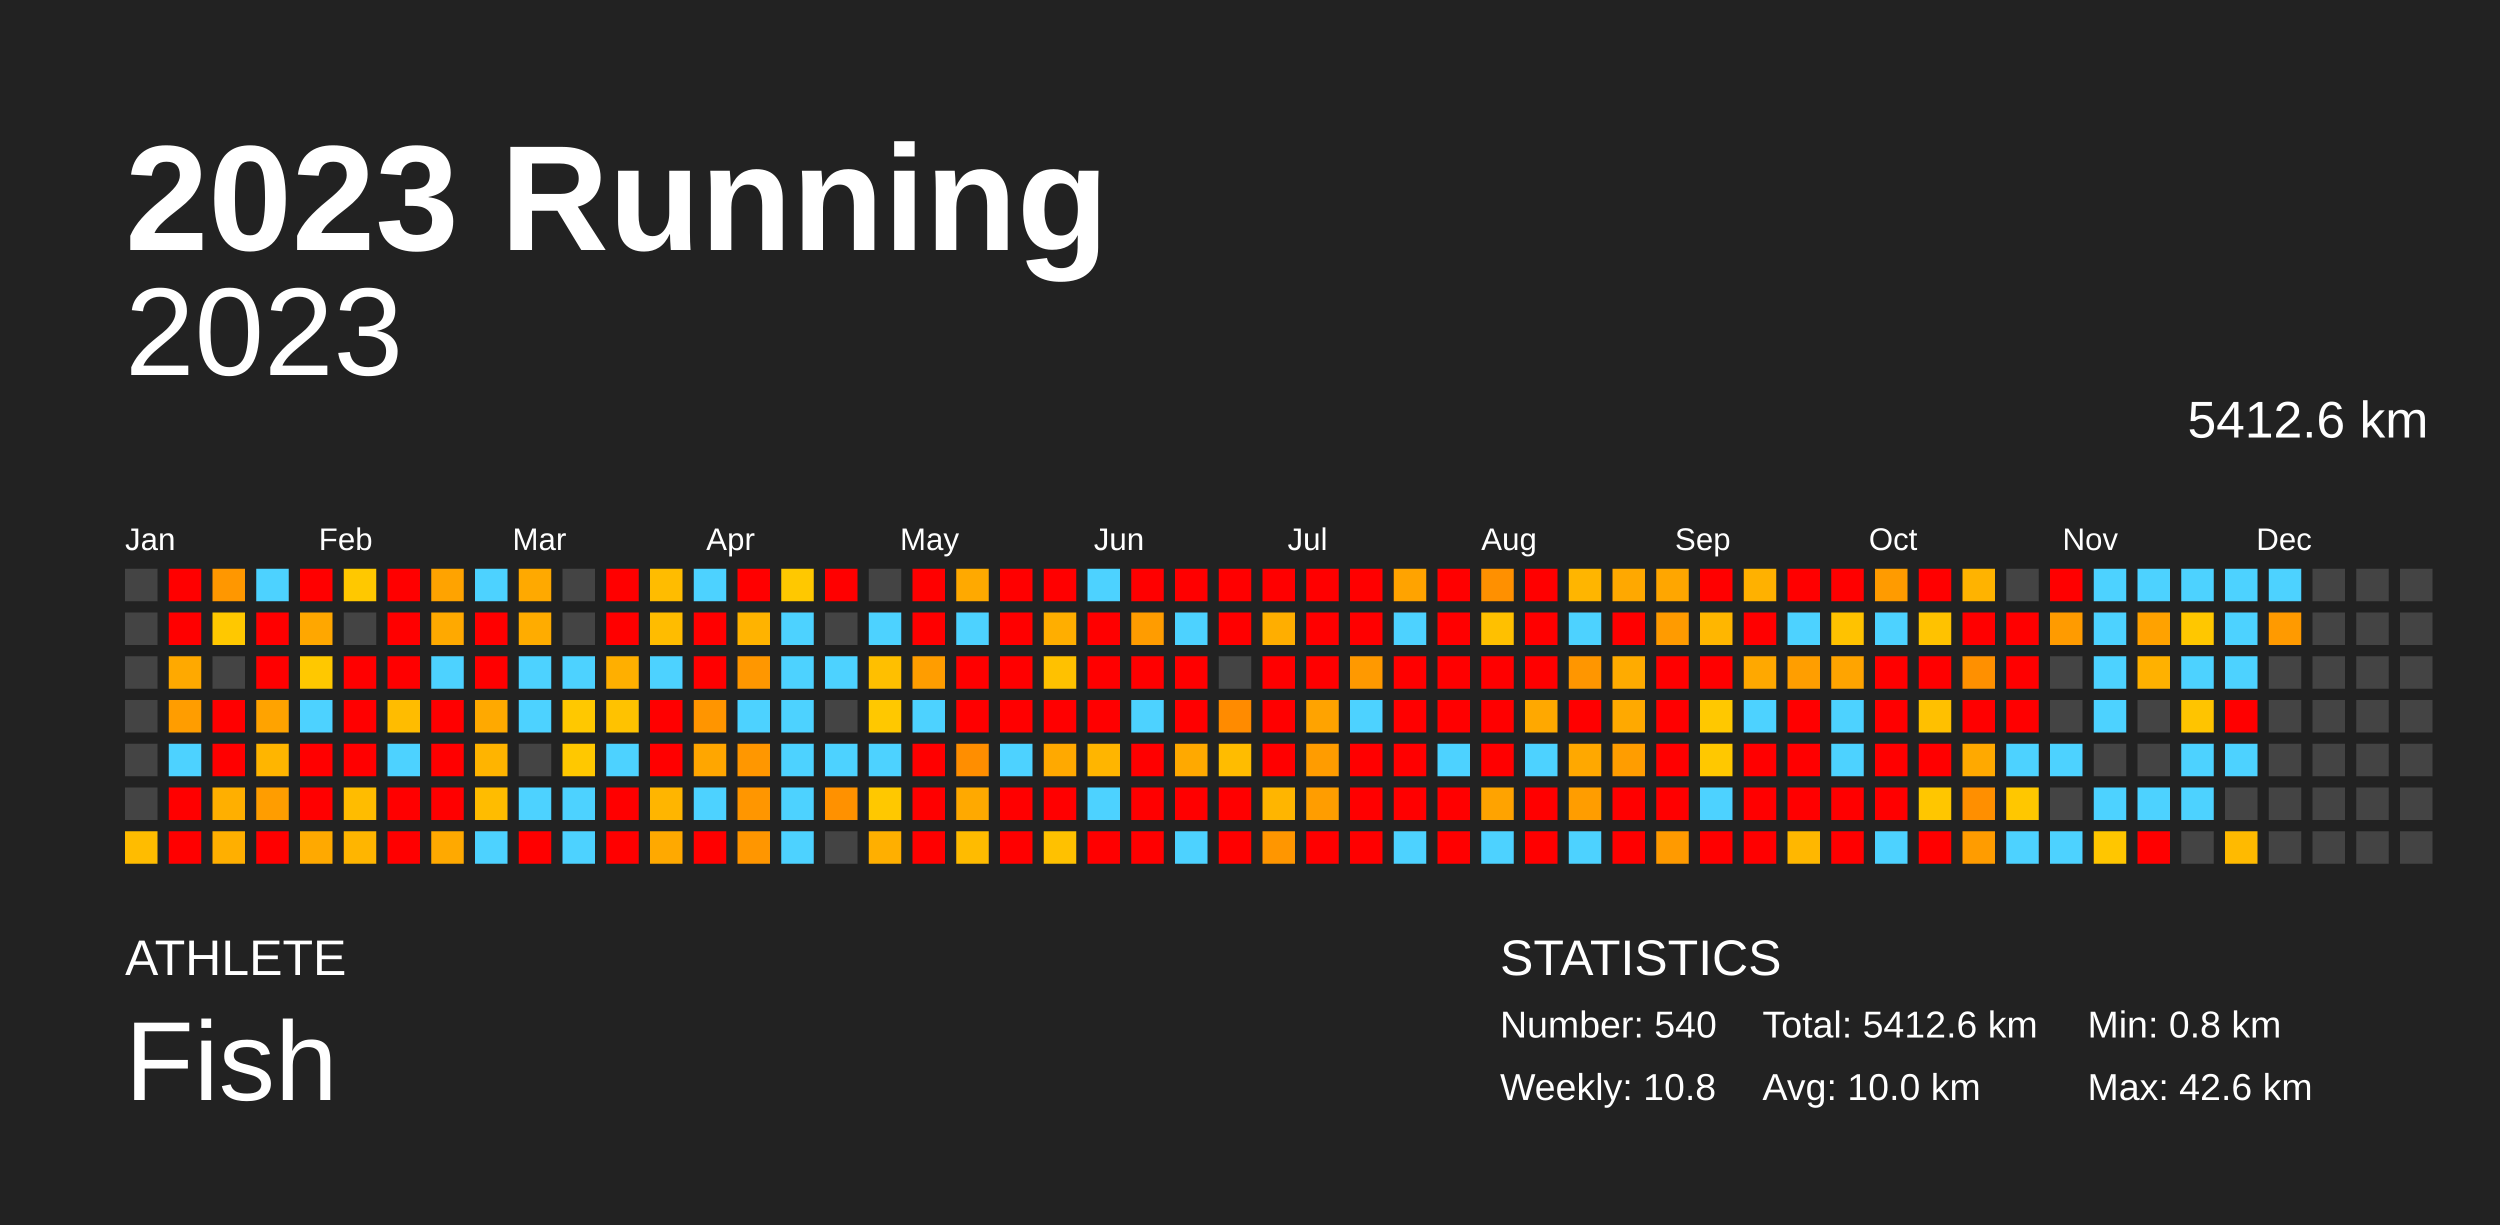
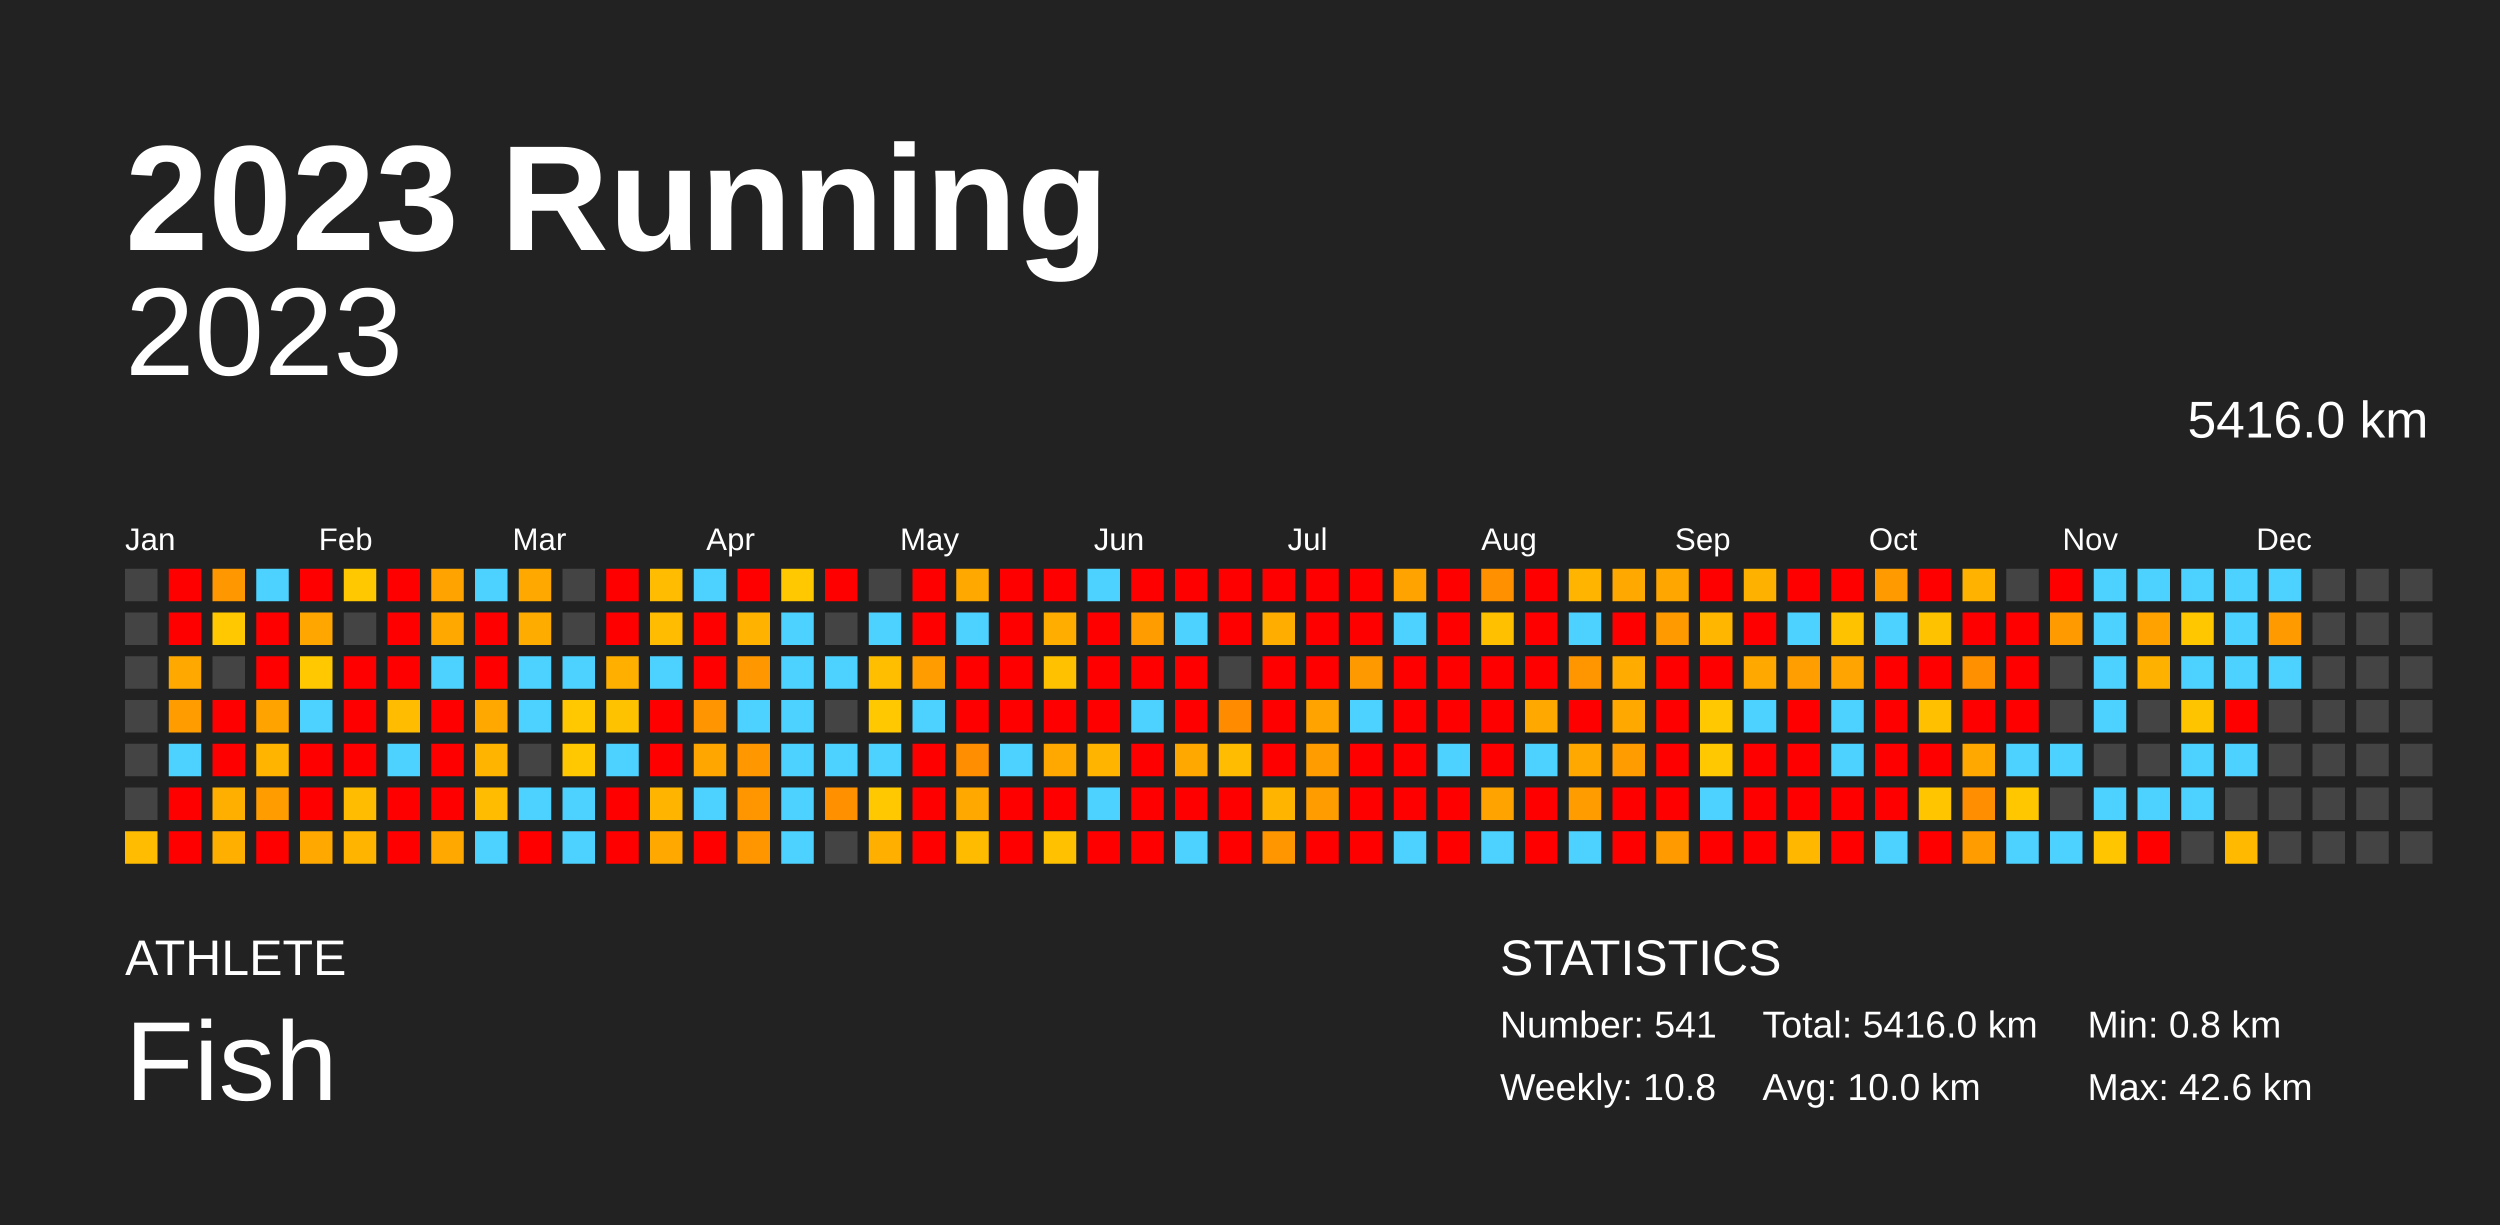
<svg xmlns="http://www.w3.org/2000/svg" baseProfile="full" height="98mm" version="1.1" viewBox="0,0,200,98" width="200mm">
  <defs />
  <rect fill="#222222" height="98" width="200" x="0" y="0" />
  <text fill="#FFFFFF" style="font-size:12px; font-family:Arial; font-weight:bold;" x="10" y="20">2023 Running</text>
  <text fill="#FFFFFF" style="font-size:4px; font-family:Arial" x="10" y="78">ATHLETE</text>
  <text fill="#FFFFFF" style="font-size:9px; font-family:Arial" x="10" y="88">Fish</text>
  <text fill="#FFFFFF" style="font-size:4px; font-family:Arial" x="120" y="78">STATISTICS</text>
-   <text fill="#FFFFFF" style="font-size:3px; font-family:Arial" x="120" y="83">Number: 540</text>
+   <text fill="#FFFFFF" style="font-size:3px; font-family:Arial" x="120" y="83">Number: 541</text>
  <text fill="#FFFFFF" style="font-size:3px; font-family:Arial" x="120" y="88">Weekly: 10.8</text>
-   <text fill="#FFFFFF" style="font-size:3px; font-family:Arial" x="141" y="83">Total: 5412.6 km</text>
+   <text fill="#FFFFFF" style="font-size:3px; font-family:Arial" x="141" y="83">Total: 5416.0 km</text>
  <text fill="#FFFFFF" style="font-size:3px; font-family:Arial" x="141" y="88">Avg: 10.0 km</text>
  <text fill="#FFFFFF" style="font-size:3px; font-family:Arial" x="167" y="83">Min: 0.8 km</text>
  <text fill="#FFFFFF" style="font-size:3px; font-family:Arial" x="167" y="88">Max: 42.6 km</text>
  <text alignment-baseline="hanging" fill="#FFFFFF" style="font-size:10.0px; font-family:Arial;" x="10" y="30">2023</text>
-   <text alignment-baseline="hanging" fill="#FFFFFF" style="font-size:4.125px; font-family:Arial;" x="175" y="35">5412.6 km</text>
+   <text alignment-baseline="hanging" fill="#FFFFFF" style="font-size:4.125px; font-family:Arial;" x="175" y="35">5416.0 km</text>
  <text fill="#FFFFFF" style="font-size:2.5px; font-family:Arial" x="10.0" y="44">Jan</text>
  <text fill="#FFFFFF" style="font-size:2.5px; font-family:Arial" x="25.5" y="44">Feb</text>
  <text fill="#FFFFFF" style="font-size:2.5px; font-family:Arial" x="41.0" y="44">Mar</text>
  <text fill="#FFFFFF" style="font-size:2.5px; font-family:Arial" x="56.5" y="44">Apr</text>
  <text fill="#FFFFFF" style="font-size:2.5px; font-family:Arial" x="72.0" y="44">May</text>
  <text fill="#FFFFFF" style="font-size:2.5px; font-family:Arial" x="87.5" y="44">Jun</text>
  <text fill="#FFFFFF" style="font-size:2.5px; font-family:Arial" x="103.0" y="44">Jul</text>
  <text fill="#FFFFFF" style="font-size:2.5px; font-family:Arial" x="118.5" y="44">Aug</text>
  <text fill="#FFFFFF" style="font-size:2.5px; font-family:Arial" x="134.0" y="44">Sep</text>
  <text fill="#FFFFFF" style="font-size:2.5px; font-family:Arial" x="149.5" y="44">Oct</text>
  <text fill="#FFFFFF" style="font-size:2.5px; font-family:Arial" x="165.0" y="44">Nov</text>
  <text fill="#FFFFFF" style="font-size:2.5px; font-family:Arial" x="180.5" y="44">Dec</text>
  <rect fill="#444444" height="2.6" width="2.6" x="10.0" y="45.5" />
  <rect fill="#444444" height="2.6" width="2.6" x="10.0" y="49.0" />
  <rect fill="#444444" height="2.6" width="2.6" x="10.0" y="52.5" />
  <rect fill="#444444" height="2.6" width="2.6" x="10.0" y="56.0" />
  <rect fill="#444444" height="2.6" width="2.6" x="10.0" y="59.5" />
  <rect fill="#444444" height="2.6" width="2.6" x="10.0" y="63.0" />
  <rect fill="#ffbc00" height="2.6" width="2.6" x="10.0" y="66.5" />
  <rect fill="red" height="2.6" width="2.6" x="13.5" y="45.5" />
  <rect fill="red" height="2.6" width="2.6" x="13.5" y="49.0" />
  <rect fill="#ffa900" height="2.6" width="2.6" x="13.5" y="52.5" />
  <rect fill="#ff9d00" height="2.6" width="2.6" x="13.5" y="56.0" />
  <rect fill="#4dd2ff" height="2.6" width="2.6" x="13.5" y="59.5" />
  <rect fill="red" height="2.6" width="2.6" x="13.5" y="63.0" />
  <rect fill="red" height="2.6" width="2.6" x="13.5" y="66.5" />
  <rect fill="#ff9700" height="2.6" width="2.6" x="17.0" y="45.5" />
  <rect fill="#ffc800" height="2.6" width="2.6" x="17.0" y="49.0" />
  <rect fill="#444444" height="2.6" width="2.6" x="17.0" y="52.5" />
  <rect fill="red" height="2.6" width="2.6" x="17.0" y="56.0" />
  <rect fill="red" height="2.6" width="2.6" x="17.0" y="59.5" />
  <rect fill="#ffaf00" height="2.6" width="2.6" x="17.0" y="63.0" />
  <rect fill="#ffaf00" height="2.6" width="2.6" x="17.0" y="66.5" />
  <rect fill="#4dd2ff" height="2.6" width="2.6" x="20.5" y="45.5" />
  <rect fill="red" height="2.6" width="2.6" x="20.5" y="49.0" />
  <rect fill="red" height="2.6" width="2.6" x="20.5" y="52.5" />
  <rect fill="#ffa300" height="2.6" width="2.6" x="20.5" y="56.0" />
  <rect fill="#ffb500" height="2.6" width="2.6" x="20.5" y="59.5" />
  <rect fill="#ff9d00" height="2.6" width="2.6" x="20.5" y="63.0" />
  <rect fill="red" height="2.6" width="2.6" x="20.5" y="66.5" />
  <rect fill="red" height="2.6" width="2.6" x="24.0" y="45.5" />
  <rect fill="#ffa700" height="2.6" width="2.6" x="24.0" y="49.0" />
  <rect fill="#ffc800" height="2.6" width="2.6" x="24.0" y="52.5" />
  <rect fill="#4dd2ff" height="2.6" width="2.6" x="24.0" y="56.0" />
  <rect fill="red" height="2.6" width="2.6" x="24.0" y="59.5" />
  <rect fill="red" height="2.6" width="2.6" x="24.0" y="63.0" />
  <rect fill="#ffa900" height="2.6" width="2.6" x="24.0" y="66.5" />
  <rect fill="#ffc800" height="2.6" width="2.6" x="27.5" y="45.5" />
  <rect fill="#444444" height="2.6" width="2.6" x="27.5" y="49.0" />
  <rect fill="red" height="2.6" width="2.6" x="27.5" y="52.5" />
  <rect fill="red" height="2.6" width="2.6" x="27.5" y="56.0" />
  <rect fill="red" height="2.6" width="2.6" x="27.5" y="59.5" />
  <rect fill="#ffbc00" height="2.6" width="2.6" x="27.5" y="63.0" />
  <rect fill="#ffb500" height="2.6" width="2.6" x="27.5" y="66.5" />
  <rect fill="red" height="2.6" width="2.6" x="31.0" y="45.5" />
  <rect fill="red" height="2.6" width="2.6" x="31.0" y="49.0" />
  <rect fill="red" height="2.6" width="2.6" x="31.0" y="52.5" />
  <rect fill="#ffbc00" height="2.6" width="2.6" x="31.0" y="56.0" />
  <rect fill="#4dd2ff" height="2.6" width="2.6" x="31.0" y="59.5" />
  <rect fill="red" height="2.6" width="2.6" x="31.0" y="63.0" />
  <rect fill="red" height="2.6" width="2.6" x="31.0" y="66.5" />
  <rect fill="#ffa300" height="2.6" width="2.6" x="34.5" y="45.5" />
  <rect fill="#ffa900" height="2.6" width="2.6" x="34.5" y="49.0" />
  <rect fill="#4dd2ff" height="2.6" width="2.6" x="34.5" y="52.5" />
  <rect fill="red" height="2.6" width="2.6" x="34.5" y="56.0" />
  <rect fill="red" height="2.6" width="2.6" x="34.5" y="59.5" />
  <rect fill="red" height="2.6" width="2.6" x="34.5" y="63.0" />
  <rect fill="#ffa900" height="2.6" width="2.6" x="34.5" y="66.5" />
  <rect fill="#4dd2ff" height="2.6" width="2.6" x="38.0" y="45.5" />
  <rect fill="red" height="2.6" width="2.6" x="38.0" y="49.0" />
  <rect fill="red" height="2.6" width="2.6" x="38.0" y="52.5" />
  <rect fill="#ffa900" height="2.6" width="2.6" x="38.0" y="56.0" />
  <rect fill="#ffb400" height="2.6" width="2.6" x="38.0" y="59.5" />
  <rect fill="#ffbc00" height="2.6" width="2.6" x="38.0" y="63.0" />
  <rect fill="#4dd2ff" height="2.6" width="2.6" x="38.0" y="66.5" />
  <rect fill="#ffa900" height="2.6" width="2.6" x="41.5" y="45.5" />
  <rect fill="#ffac00" height="2.6" width="2.6" x="41.5" y="49.0" />
  <rect fill="#4dd2ff" height="2.6" width="2.6" x="41.5" y="52.5" />
  <rect fill="#4dd2ff" height="2.6" width="2.6" x="41.5" y="56.0" />
  <rect fill="#444444" height="2.6" width="2.6" x="41.5" y="59.5" />
  <rect fill="#4dd2ff" height="2.6" width="2.6" x="41.5" y="63.0" />
  <rect fill="red" height="2.6" width="2.6" x="41.5" y="66.5" />
  <rect fill="#444444" height="2.6" width="2.6" x="45.0" y="45.5" />
  <rect fill="#444444" height="2.6" width="2.6" x="45.0" y="49.0" />
  <rect fill="#4dd2ff" height="2.6" width="2.6" x="45.0" y="52.5" />
  <rect fill="#ffc800" height="2.6" width="2.6" x="45.0" y="56.0" />
  <rect fill="#ffc800" height="2.6" width="2.6" x="45.0" y="59.5" />
  <rect fill="#4dd2ff" height="2.6" width="2.6" x="45.0" y="63.0" />
  <rect fill="#4dd2ff" height="2.6" width="2.6" x="45.0" y="66.5" />
  <rect fill="red" height="2.6" width="2.6" x="48.5" y="45.5" />
  <rect fill="red" height="2.6" width="2.6" x="48.5" y="49.0" />
  <rect fill="#ffaf00" height="2.6" width="2.6" x="48.5" y="52.5" />
  <rect fill="#ffc200" height="2.6" width="2.6" x="48.5" y="56.0" />
  <rect fill="#4dd2ff" height="2.6" width="2.6" x="48.5" y="59.5" />
  <rect fill="red" height="2.6" width="2.6" x="48.5" y="63.0" />
  <rect fill="red" height="2.6" width="2.6" x="48.5" y="66.5" />
  <rect fill="#ffbc00" height="2.6" width="2.6" x="52.0" y="45.5" />
  <rect fill="#ffbc00" height="2.6" width="2.6" x="52.0" y="49.0" />
  <rect fill="#4dd2ff" height="2.6" width="2.6" x="52.0" y="52.5" />
  <rect fill="red" height="2.6" width="2.6" x="52.0" y="56.0" />
  <rect fill="red" height="2.6" width="2.6" x="52.0" y="59.5" />
  <rect fill="#ffb500" height="2.6" width="2.6" x="52.0" y="63.0" />
  <rect fill="#ffa900" height="2.6" width="2.6" x="52.0" y="66.5" />
  <rect fill="#4dd2ff" height="2.6" width="2.6" x="55.5" y="45.5" />
  <rect fill="red" height="2.6" width="2.6" x="55.5" y="49.0" />
  <rect fill="red" height="2.6" width="2.6" x="55.5" y="52.5" />
  <rect fill="#ff9500" height="2.6" width="2.6" x="55.5" y="56.0" />
  <rect fill="#ffa600" height="2.6" width="2.6" x="55.5" y="59.5" />
  <rect fill="#4dd2ff" height="2.6" width="2.6" x="55.5" y="63.0" />
  <rect fill="red" height="2.6" width="2.6" x="55.5" y="66.5" />
  <rect fill="red" height="2.6" width="2.6" x="59.0" y="45.5" />
  <rect fill="#ffb300" height="2.6" width="2.6" x="59.0" y="49.0" />
  <rect fill="#ff9700" height="2.6" width="2.6" x="59.0" y="52.5" />
  <rect fill="#4dd2ff" height="2.6" width="2.6" x="59.0" y="56.0" />
  <rect fill="#ff9700" height="2.6" width="2.6" x="59.0" y="59.5" />
  <rect fill="#ff9600" height="2.6" width="2.6" x="59.0" y="63.0" />
  <rect fill="#ff9600" height="2.6" width="2.6" x="59.0" y="66.5" />
  <rect fill="#ffc800" height="2.6" width="2.6" x="62.5" y="45.5" />
  <rect fill="#4dd2ff" height="2.6" width="2.6" x="62.5" y="49.0" />
  <rect fill="#4dd2ff" height="2.6" width="2.6" x="62.5" y="52.5" />
  <rect fill="#4dd2ff" height="2.6" width="2.6" x="62.5" y="56.0" />
  <rect fill="#4dd2ff" height="2.6" width="2.6" x="62.5" y="59.5" />
  <rect fill="#4dd2ff" height="2.6" width="2.6" x="62.5" y="63.0" />
  <rect fill="#4dd2ff" height="2.6" width="2.6" x="62.5" y="66.5" />
  <rect fill="red" height="2.6" width="2.6" x="66.0" y="45.5" />
  <rect fill="#444444" height="2.6" width="2.6" x="66.0" y="49.0" />
  <rect fill="#4dd2ff" height="2.6" width="2.6" x="66.0" y="52.5" />
  <rect fill="#444444" height="2.6" width="2.6" x="66.0" y="56.0" />
  <rect fill="#4dd2ff" height="2.6" width="2.6" x="66.0" y="59.5" />
  <rect fill="#ff9100" height="2.6" width="2.6" x="66.0" y="63.0" />
  <rect fill="#444444" height="2.6" width="2.6" x="66.0" y="66.5" />
  <rect fill="#444444" height="2.6" width="2.6" x="69.5" y="45.5" />
  <rect fill="#4dd2ff" height="2.6" width="2.6" x="69.5" y="49.0" />
  <rect fill="#ffbf00" height="2.6" width="2.6" x="69.5" y="52.5" />
  <rect fill="#ffc800" height="2.6" width="2.6" x="69.5" y="56.0" />
  <rect fill="#4dd2ff" height="2.6" width="2.6" x="69.5" y="59.5" />
  <rect fill="#ffc800" height="2.6" width="2.6" x="69.5" y="63.0" />
  <rect fill="#ffaf00" height="2.6" width="2.6" x="69.5" y="66.5" />
  <rect fill="red" height="2.6" width="2.6" x="73.0" y="45.5" />
  <rect fill="red" height="2.6" width="2.6" x="73.0" y="49.0" />
  <rect fill="#ff9d00" height="2.6" width="2.6" x="73.0" y="52.5" />
  <rect fill="#4dd2ff" height="2.6" width="2.6" x="73.0" y="56.0" />
  <rect fill="red" height="2.6" width="2.6" x="73.0" y="59.5" />
  <rect fill="red" height="2.6" width="2.6" x="73.0" y="63.0" />
  <rect fill="red" height="2.6" width="2.6" x="73.0" y="66.5" />
  <rect fill="#ffa900" height="2.6" width="2.6" x="76.5" y="45.5" />
  <rect fill="#4dd2ff" height="2.6" width="2.6" x="76.5" y="49.0" />
  <rect fill="red" height="2.6" width="2.6" x="76.5" y="52.5" />
  <rect fill="red" height="2.6" width="2.6" x="76.5" y="56.0" />
  <rect fill="#ff8e00" height="2.6" width="2.6" x="76.5" y="59.5" />
  <rect fill="#ffa900" height="2.6" width="2.6" x="76.5" y="63.0" />
  <rect fill="#ffbb00" height="2.6" width="2.6" x="76.5" y="66.5" />
  <rect fill="red" height="2.6" width="2.6" x="80.0" y="45.5" />
  <rect fill="red" height="2.6" width="2.6" x="80.0" y="49.0" />
  <rect fill="red" height="2.6" width="2.6" x="80.0" y="52.5" />
  <rect fill="red" height="2.6" width="2.6" x="80.0" y="56.0" />
  <rect fill="#4dd2ff" height="2.6" width="2.6" x="80.0" y="59.5" />
  <rect fill="red" height="2.6" width="2.6" x="80.0" y="63.0" />
  <rect fill="red" height="2.6" width="2.6" x="80.0" y="66.5" />
  <rect fill="red" height="2.6" width="2.6" x="83.5" y="45.5" />
  <rect fill="#ffae00" height="2.6" width="2.6" x="83.5" y="49.0" />
  <rect fill="#ffc100" height="2.6" width="2.6" x="83.5" y="52.5" />
  <rect fill="red" height="2.6" width="2.6" x="83.5" y="56.0" />
  <rect fill="#ffa900" height="2.6" width="2.6" x="83.5" y="59.5" />
  <rect fill="red" height="2.6" width="2.6" x="83.5" y="63.0" />
  <rect fill="#ffc100" height="2.6" width="2.6" x="83.5" y="66.5" />
  <rect fill="#4dd2ff" height="2.6" width="2.6" x="87.0" y="45.5" />
  <rect fill="red" height="2.6" width="2.6" x="87.0" y="49.0" />
  <rect fill="red" height="2.6" width="2.6" x="87.0" y="52.5" />
  <rect fill="red" height="2.6" width="2.6" x="87.0" y="56.0" />
  <rect fill="#ffb500" height="2.6" width="2.6" x="87.0" y="59.5" />
  <rect fill="#4dd2ff" height="2.6" width="2.6" x="87.0" y="63.0" />
  <rect fill="red" height="2.6" width="2.6" x="87.0" y="66.5" />
  <rect fill="red" height="2.6" width="2.6" x="90.5" y="45.5" />
  <rect fill="#ff9c00" height="2.6" width="2.6" x="90.5" y="49.0" />
  <rect fill="red" height="2.6" width="2.6" x="90.5" y="52.5" />
  <rect fill="#4dd2ff" height="2.6" width="2.6" x="90.5" y="56.0" />
  <rect fill="red" height="2.6" width="2.6" x="90.5" y="59.5" />
  <rect fill="red" height="2.6" width="2.6" x="90.5" y="63.0" />
  <rect fill="red" height="2.6" width="2.6" x="90.5" y="66.5" />
  <rect fill="red" height="2.6" width="2.6" x="94.0" y="45.5" />
  <rect fill="#4dd2ff" height="2.6" width="2.6" x="94.0" y="49.0" />
  <rect fill="red" height="2.6" width="2.6" x="94.0" y="52.5" />
  <rect fill="red" height="2.6" width="2.6" x="94.0" y="56.0" />
  <rect fill="#ffa900" height="2.6" width="2.6" x="94.0" y="59.5" />
  <rect fill="red" height="2.6" width="2.6" x="94.0" y="63.0" />
  <rect fill="#4dd2ff" height="2.6" width="2.6" x="94.0" y="66.5" />
  <rect fill="red" height="2.6" width="2.6" x="97.5" y="45.5" />
  <rect fill="red" height="2.6" width="2.6" x="97.5" y="49.0" />
  <rect fill="#444444" height="2.6" width="2.6" x="97.5" y="52.5" />
  <rect fill="#ff8b00" height="2.6" width="2.6" x="97.5" y="56.0" />
  <rect fill="#ffbc00" height="2.6" width="2.6" x="97.5" y="59.5" />
  <rect fill="red" height="2.6" width="2.6" x="97.5" y="63.0" />
  <rect fill="red" height="2.6" width="2.6" x="97.5" y="66.5" />
  <rect fill="red" height="2.6" width="2.6" x="101.0" y="45.5" />
  <rect fill="#ffae00" height="2.6" width="2.6" x="101.0" y="49.0" />
  <rect fill="red" height="2.6" width="2.6" x="101.0" y="52.5" />
  <rect fill="red" height="2.6" width="2.6" x="101.0" y="56.0" />
  <rect fill="red" height="2.6" width="2.6" x="101.0" y="59.5" />
  <rect fill="#ffb500" height="2.6" width="2.6" x="101.0" y="63.0" />
  <rect fill="#ff9600" height="2.6" width="2.6" x="101.0" y="66.5" />
  <rect fill="red" height="2.6" width="2.6" x="104.5" y="45.5" />
  <rect fill="red" height="2.6" width="2.6" x="104.5" y="49.0" />
  <rect fill="red" height="2.6" width="2.6" x="104.5" y="52.5" />
  <rect fill="#ffa300" height="2.6" width="2.6" x="104.5" y="56.0" />
  <rect fill="#ff9c00" height="2.6" width="2.6" x="104.5" y="59.5" />
  <rect fill="#ff9d00" height="2.6" width="2.6" x="104.5" y="63.0" />
  <rect fill="red" height="2.6" width="2.6" x="104.5" y="66.5" />
  <rect fill="red" height="2.6" width="2.6" x="108.0" y="45.5" />
  <rect fill="red" height="2.6" width="2.6" x="108.0" y="49.0" />
  <rect fill="#ff9900" height="2.6" width="2.6" x="108.0" y="52.5" />
  <rect fill="#4dd2ff" height="2.6" width="2.6" x="108.0" y="56.0" />
  <rect fill="red" height="2.6" width="2.6" x="108.0" y="59.5" />
  <rect fill="red" height="2.6" width="2.6" x="108.0" y="63.0" />
  <rect fill="red" height="2.6" width="2.6" x="108.0" y="66.5" />
  <rect fill="#ffa300" height="2.6" width="2.6" x="111.5" y="45.5" />
  <rect fill="#4dd2ff" height="2.6" width="2.6" x="111.5" y="49.0" />
  <rect fill="red" height="2.6" width="2.6" x="111.5" y="52.5" />
  <rect fill="red" height="2.6" width="2.6" x="111.5" y="56.0" />
  <rect fill="red" height="2.6" width="2.6" x="111.5" y="59.5" />
  <rect fill="red" height="2.6" width="2.6" x="111.5" y="63.0" />
  <rect fill="#4dd2ff" height="2.6" width="2.6" x="111.5" y="66.5" />
  <rect fill="red" height="2.6" width="2.6" x="115.0" y="45.5" />
  <rect fill="red" height="2.6" width="2.6" x="115.0" y="49.0" />
  <rect fill="red" height="2.6" width="2.6" x="115.0" y="52.5" />
  <rect fill="red" height="2.6" width="2.6" x="115.0" y="56.0" />
  <rect fill="#4dd2ff" height="2.6" width="2.6" x="115.0" y="59.5" />
  <rect fill="red" height="2.6" width="2.6" x="115.0" y="63.0" />
  <rect fill="red" height="2.6" width="2.6" x="115.0" y="66.5" />
  <rect fill="#ff9000" height="2.6" width="2.6" x="118.5" y="45.5" />
  <rect fill="#ffc000" height="2.6" width="2.6" x="118.5" y="49.0" />
  <rect fill="red" height="2.6" width="2.6" x="118.5" y="52.5" />
  <rect fill="red" height="2.6" width="2.6" x="118.5" y="56.0" />
  <rect fill="red" height="2.6" width="2.6" x="118.5" y="59.5" />
  <rect fill="#ffa300" height="2.6" width="2.6" x="118.5" y="63.0" />
  <rect fill="#4dd2ff" height="2.6" width="2.6" x="118.5" y="66.5" />
  <rect fill="red" height="2.6" width="2.6" x="122.0" y="45.5" />
  <rect fill="red" height="2.6" width="2.6" x="122.0" y="49.0" />
  <rect fill="red" height="2.6" width="2.6" x="122.0" y="52.5" />
  <rect fill="#ffa800" height="2.6" width="2.6" x="122.0" y="56.0" />
  <rect fill="#4dd2ff" height="2.6" width="2.6" x="122.0" y="59.5" />
  <rect fill="red" height="2.6" width="2.6" x="122.0" y="63.0" />
  <rect fill="red" height="2.6" width="2.6" x="122.0" y="66.5" />
  <rect fill="#ffb500" height="2.6" width="2.6" x="125.5" y="45.5" />
  <rect fill="#4dd2ff" height="2.6" width="2.6" x="125.5" y="49.0" />
  <rect fill="#ff9600" height="2.6" width="2.6" x="125.5" y="52.5" />
  <rect fill="red" height="2.6" width="2.6" x="125.5" y="56.0" />
  <rect fill="#ffa800" height="2.6" width="2.6" x="125.5" y="59.5" />
  <rect fill="#ff9d00" height="2.6" width="2.6" x="125.5" y="63.0" />
  <rect fill="#4dd2ff" height="2.6" width="2.6" x="125.5" y="66.5" />
  <rect fill="#ffa800" height="2.6" width="2.6" x="129.0" y="45.5" />
  <rect fill="red" height="2.6" width="2.6" x="129.0" y="49.0" />
  <rect fill="#ffab00" height="2.6" width="2.6" x="129.0" y="52.5" />
  <rect fill="#ffa900" height="2.6" width="2.6" x="129.0" y="56.0" />
  <rect fill="#ff9d00" height="2.6" width="2.6" x="129.0" y="59.5" />
  <rect fill="red" height="2.6" width="2.6" x="129.0" y="63.0" />
  <rect fill="red" height="2.6" width="2.6" x="129.0" y="66.5" />
  <rect fill="#ffa600" height="2.6" width="2.6" x="132.5" y="45.5" />
  <rect fill="#ff9b00" height="2.6" width="2.6" x="132.5" y="49.0" />
  <rect fill="red" height="2.6" width="2.6" x="132.5" y="52.5" />
  <rect fill="red" height="2.6" width="2.6" x="132.5" y="56.0" />
  <rect fill="red" height="2.6" width="2.6" x="132.5" y="59.5" />
  <rect fill="red" height="2.6" width="2.6" x="132.5" y="63.0" />
  <rect fill="#ff9a00" height="2.6" width="2.6" x="132.5" y="66.5" />
  <rect fill="red" height="2.6" width="2.6" x="136.0" y="45.5" />
  <rect fill="#ffb600" height="2.6" width="2.6" x="136.0" y="49.0" />
  <rect fill="red" height="2.6" width="2.6" x="136.0" y="52.5" />
  <rect fill="#ffc800" height="2.6" width="2.6" x="136.0" y="56.0" />
  <rect fill="#ffc800" height="2.6" width="2.6" x="136.0" y="59.5" />
  <rect fill="#4dd2ff" height="2.6" width="2.6" x="136.0" y="63.0" />
  <rect fill="red" height="2.6" width="2.6" x="136.0" y="66.5" />
  <rect fill="#ffb100" height="2.6" width="2.6" x="139.5" y="45.5" />
  <rect fill="red" height="2.6" width="2.6" x="139.5" y="49.0" />
  <rect fill="#ffa800" height="2.6" width="2.6" x="139.5" y="52.5" />
  <rect fill="#4dd2ff" height="2.6" width="2.6" x="139.5" y="56.0" />
  <rect fill="red" height="2.6" width="2.6" x="139.5" y="59.5" />
  <rect fill="red" height="2.6" width="2.6" x="139.5" y="63.0" />
  <rect fill="red" height="2.6" width="2.6" x="139.5" y="66.5" />
  <rect fill="red" height="2.6" width="2.6" x="143.0" y="45.5" />
  <rect fill="#4dd2ff" height="2.6" width="2.6" x="143.0" y="49.0" />
  <rect fill="#ff9e00" height="2.6" width="2.6" x="143.0" y="52.5" />
  <rect fill="red" height="2.6" width="2.6" x="143.0" y="56.0" />
  <rect fill="red" height="2.6" width="2.6" x="143.0" y="59.5" />
  <rect fill="red" height="2.6" width="2.6" x="143.0" y="63.0" />
  <rect fill="#ffb700" height="2.6" width="2.6" x="143.0" y="66.5" />
  <rect fill="red" height="2.6" width="2.6" x="146.5" y="45.5" />
  <rect fill="#ffc200" height="2.6" width="2.6" x="146.5" y="49.0" />
  <rect fill="#ffa400" height="2.6" width="2.6" x="146.5" y="52.5" />
  <rect fill="#4dd2ff" height="2.6" width="2.6" x="146.5" y="56.0" />
  <rect fill="#4dd2ff" height="2.6" width="2.6" x="146.5" y="59.5" />
  <rect fill="red" height="2.6" width="2.6" x="146.5" y="63.0" />
  <rect fill="red" height="2.6" width="2.6" x="146.5" y="66.5" />
  <rect fill="#ff9b00" height="2.6" width="2.6" x="150.0" y="45.5" />
  <rect fill="#4dd2ff" height="2.6" width="2.6" x="150.0" y="49.0" />
  <rect fill="red" height="2.6" width="2.6" x="150.0" y="52.5" />
  <rect fill="red" height="2.6" width="2.6" x="150.0" y="56.0" />
  <rect fill="red" height="2.6" width="2.6" x="150.0" y="59.5" />
  <rect fill="red" height="2.6" width="2.6" x="150.0" y="63.0" />
  <rect fill="#4dd2ff" height="2.6" width="2.6" x="150.0" y="66.5" />
  <rect fill="red" height="2.6" width="2.6" x="153.5" y="45.5" />
  <rect fill="#ffc200" height="2.6" width="2.6" x="153.5" y="49.0" />
  <rect fill="red" height="2.6" width="2.6" x="153.5" y="52.5" />
  <rect fill="#ffc000" height="2.6" width="2.6" x="153.5" y="56.0" />
  <rect fill="red" height="2.6" width="2.6" x="153.5" y="59.5" />
  <rect fill="#ffc600" height="2.6" width="2.6" x="153.5" y="63.0" />
  <rect fill="red" height="2.6" width="2.6" x="153.5" y="66.5" />
  <rect fill="#ffb300" height="2.6" width="2.6" x="157.0" y="45.5" />
  <rect fill="red" height="2.6" width="2.6" x="157.0" y="49.0" />
  <rect fill="#ff9000" height="2.6" width="2.6" x="157.0" y="52.5" />
  <rect fill="red" height="2.6" width="2.6" x="157.0" y="56.0" />
  <rect fill="#ffa900" height="2.6" width="2.6" x="157.0" y="59.5" />
  <rect fill="#ff8f00" height="2.6" width="2.6" x="157.0" y="63.0" />
  <rect fill="#ff9c00" height="2.6" width="2.6" x="157.0" y="66.5" />
  <rect fill="#444444" height="2.6" width="2.6" x="160.5" y="45.5" />
  <rect fill="red" height="2.6" width="2.6" x="160.5" y="49.0" />
  <rect fill="red" height="2.6" width="2.6" x="160.5" y="52.5" />
  <rect fill="red" height="2.6" width="2.6" x="160.5" y="56.0" />
  <rect fill="#4dd2ff" height="2.6" width="2.6" x="160.5" y="59.5" />
  <rect fill="#ffc700" height="2.6" width="2.6" x="160.5" y="63.0" />
  <rect fill="#4dd2ff" height="2.6" width="2.6" x="160.5" y="66.5" />
  <rect fill="red" height="2.6" width="2.6" x="164.0" y="45.5" />
  <rect fill="#ff9b00" height="2.6" width="2.6" x="164.0" y="49.0" />
  <rect fill="#444444" height="2.6" width="2.6" x="164.0" y="52.5" />
  <rect fill="#444444" height="2.6" width="2.6" x="164.0" y="56.0" />
  <rect fill="#4dd2ff" height="2.6" width="2.6" x="164.0" y="59.5" />
  <rect fill="#444444" height="2.6" width="2.6" x="164.0" y="63.0" />
  <rect fill="#4dd2ff" height="2.6" width="2.6" x="164.0" y="66.5" />
  <rect fill="#4dd2ff" height="2.6" width="2.6" x="167.5" y="45.5" />
  <rect fill="#4dd2ff" height="2.6" width="2.6" x="167.5" y="49.0" />
  <rect fill="#4dd2ff" height="2.6" width="2.6" x="167.5" y="52.5" />
  <rect fill="#4dd2ff" height="2.6" width="2.6" x="167.5" y="56.0" />
  <rect fill="#444444" height="2.6" width="2.6" x="167.5" y="59.5" />
  <rect fill="#4dd2ff" height="2.6" width="2.6" x="167.5" y="63.0" />
  <rect fill="#ffc600" height="2.6" width="2.6" x="167.5" y="66.5" />
  <rect fill="#4dd2ff" height="2.6" width="2.6" x="171.0" y="45.5" />
  <rect fill="#ffa200" height="2.6" width="2.6" x="171.0" y="49.0" />
  <rect fill="#ffb100" height="2.6" width="2.6" x="171.0" y="52.5" />
  <rect fill="#444444" height="2.6" width="2.6" x="171.0" y="56.0" />
  <rect fill="#444444" height="2.6" width="2.6" x="171.0" y="59.5" />
  <rect fill="#4dd2ff" height="2.6" width="2.6" x="171.0" y="63.0" />
  <rect fill="red" height="2.6" width="2.6" x="171.0" y="66.5" />
  <rect fill="#4dd2ff" height="2.6" width="2.6" x="174.5" y="45.5" />
  <rect fill="#ffc700" height="2.6" width="2.6" x="174.5" y="49.0" />
  <rect fill="#4dd2ff" height="2.6" width="2.6" x="174.5" y="52.5" />
  <rect fill="#ffc400" height="2.6" width="2.6" x="174.5" y="56.0" />
  <rect fill="#4dd2ff" height="2.6" width="2.6" x="174.5" y="59.5" />
  <rect fill="#4dd2ff" height="2.6" width="2.6" x="174.5" y="63.0" />
  <rect fill="#444444" height="2.6" width="2.6" x="174.5" y="66.5" />
  <rect fill="#4dd2ff" height="2.6" width="2.6" x="178.0" y="45.5" />
  <rect fill="#4dd2ff" height="2.6" width="2.6" x="178.0" y="49.0" />
  <rect fill="#4dd2ff" height="2.6" width="2.6" x="178.0" y="52.5" />
  <rect fill="red" height="2.6" width="2.6" x="178.0" y="56.0" />
  <rect fill="#4dd2ff" height="2.6" width="2.6" x="178.0" y="59.5" />
  <rect fill="#444444" height="2.6" width="2.6" x="178.0" y="63.0" />
  <rect fill="#ffba00" height="2.6" width="2.6" x="178.0" y="66.5" />
  <rect fill="#4dd2ff" height="2.6" width="2.6" x="181.5" y="45.5" />
  <rect fill="#ff9a00" height="2.6" width="2.6" x="181.5" y="49.0" />
-   <rect fill="#444444" height="2.6" width="2.6" x="181.5" y="52.5" />
+   <rect fill="#4dd2ff" height="2.6" width="2.6" x="181.5" y="52.5" />
  <rect fill="#444444" height="2.6" width="2.6" x="181.5" y="56.0" />
  <rect fill="#444444" height="2.6" width="2.6" x="181.5" y="59.5" />
  <rect fill="#444444" height="2.6" width="2.6" x="181.5" y="63.0" />
  <rect fill="#444444" height="2.6" width="2.6" x="181.5" y="66.5" />
  <rect fill="#444444" height="2.6" width="2.6" x="185.0" y="45.5" />
  <rect fill="#444444" height="2.6" width="2.6" x="185.0" y="49.0" />
  <rect fill="#444444" height="2.6" width="2.6" x="185.0" y="52.5" />
  <rect fill="#444444" height="2.6" width="2.6" x="185.0" y="56.0" />
  <rect fill="#444444" height="2.6" width="2.6" x="185.0" y="59.5" />
  <rect fill="#444444" height="2.6" width="2.6" x="185.0" y="63.0" />
  <rect fill="#444444" height="2.6" width="2.6" x="185.0" y="66.5" />
  <rect fill="#444444" height="2.6" width="2.6" x="188.5" y="45.5" />
  <rect fill="#444444" height="2.6" width="2.6" x="188.5" y="49.0" />
  <rect fill="#444444" height="2.6" width="2.6" x="188.5" y="52.5" />
  <rect fill="#444444" height="2.6" width="2.6" x="188.5" y="56.0" />
  <rect fill="#444444" height="2.6" width="2.6" x="188.5" y="59.5" />
  <rect fill="#444444" height="2.6" width="2.6" x="188.5" y="63.0" />
  <rect fill="#444444" height="2.6" width="2.6" x="188.5" y="66.5" />
  <rect fill="#444444" height="2.6" width="2.6" x="192.0" y="45.5" />
  <rect fill="#444444" height="2.6" width="2.6" x="192.0" y="49.0" />
  <rect fill="#444444" height="2.6" width="2.6" x="192.0" y="52.5" />
  <rect fill="#444444" height="2.6" width="2.6" x="192.0" y="56.0" />
  <rect fill="#444444" height="2.6" width="2.6" x="192.0" y="59.5" />
  <rect fill="#444444" height="2.6" width="2.6" x="192.0" y="63.0" />
  <rect fill="#444444" height="2.6" width="2.6" x="192.0" y="66.5" />
</svg>
